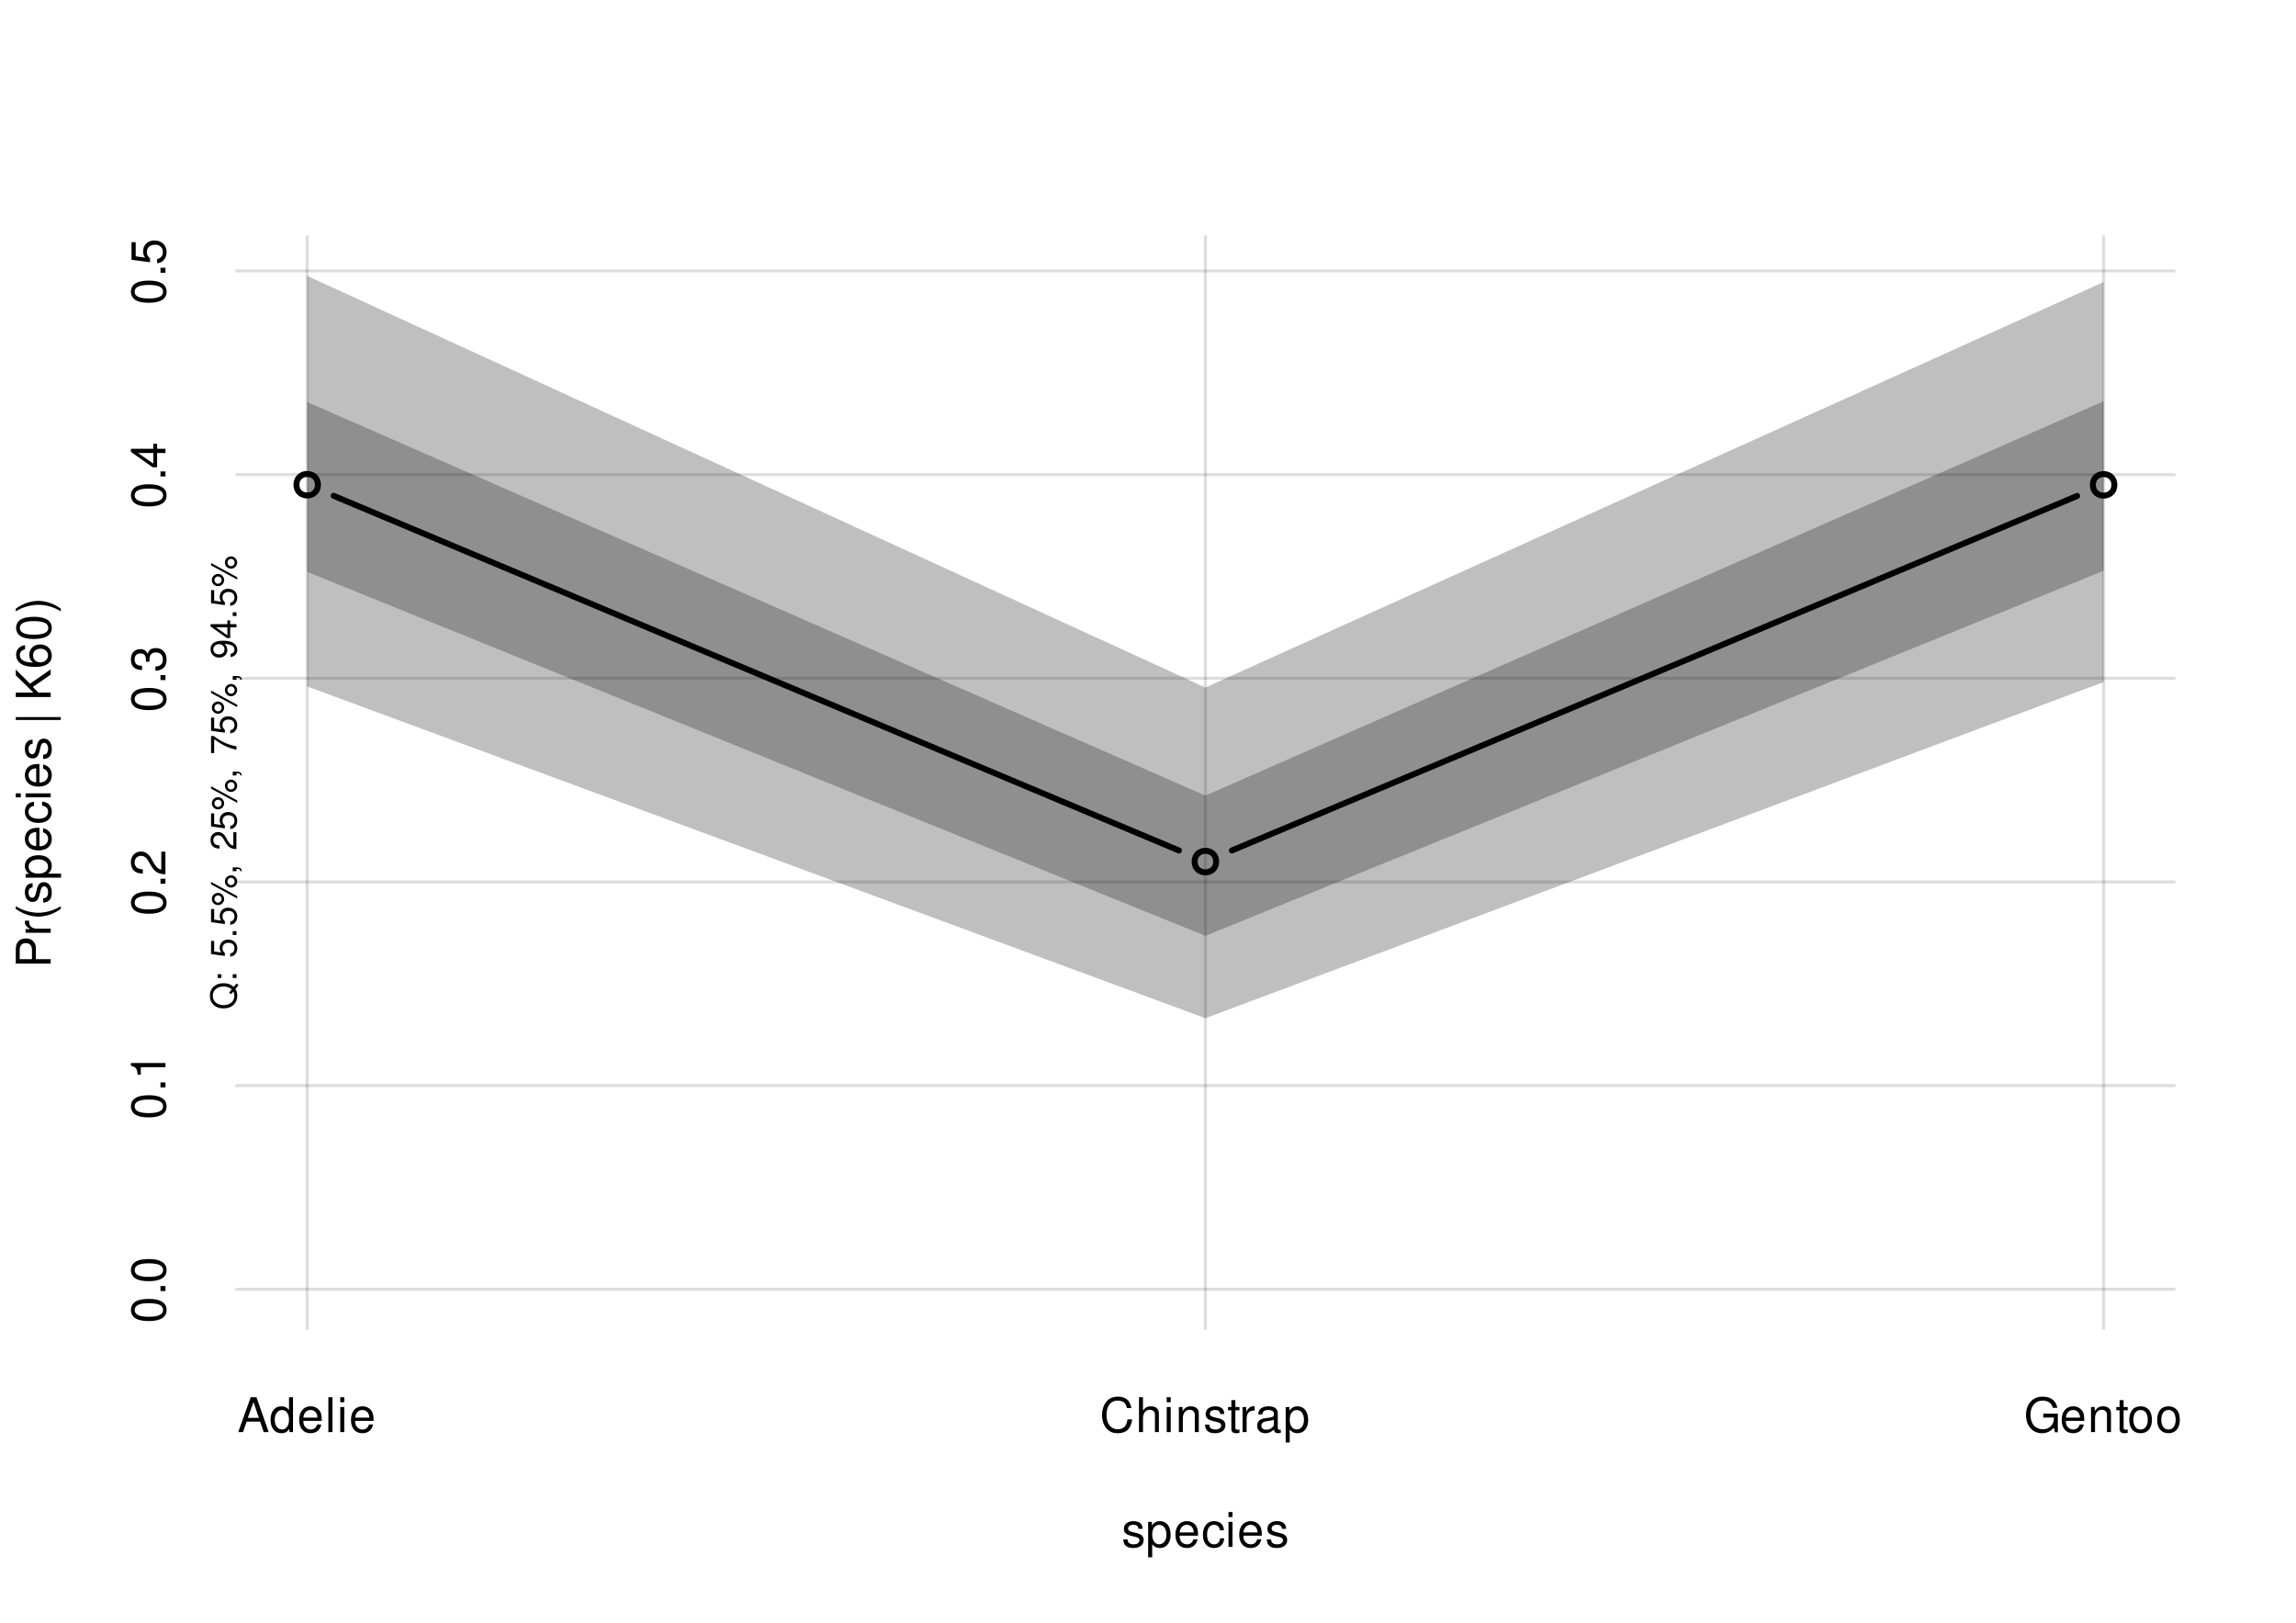
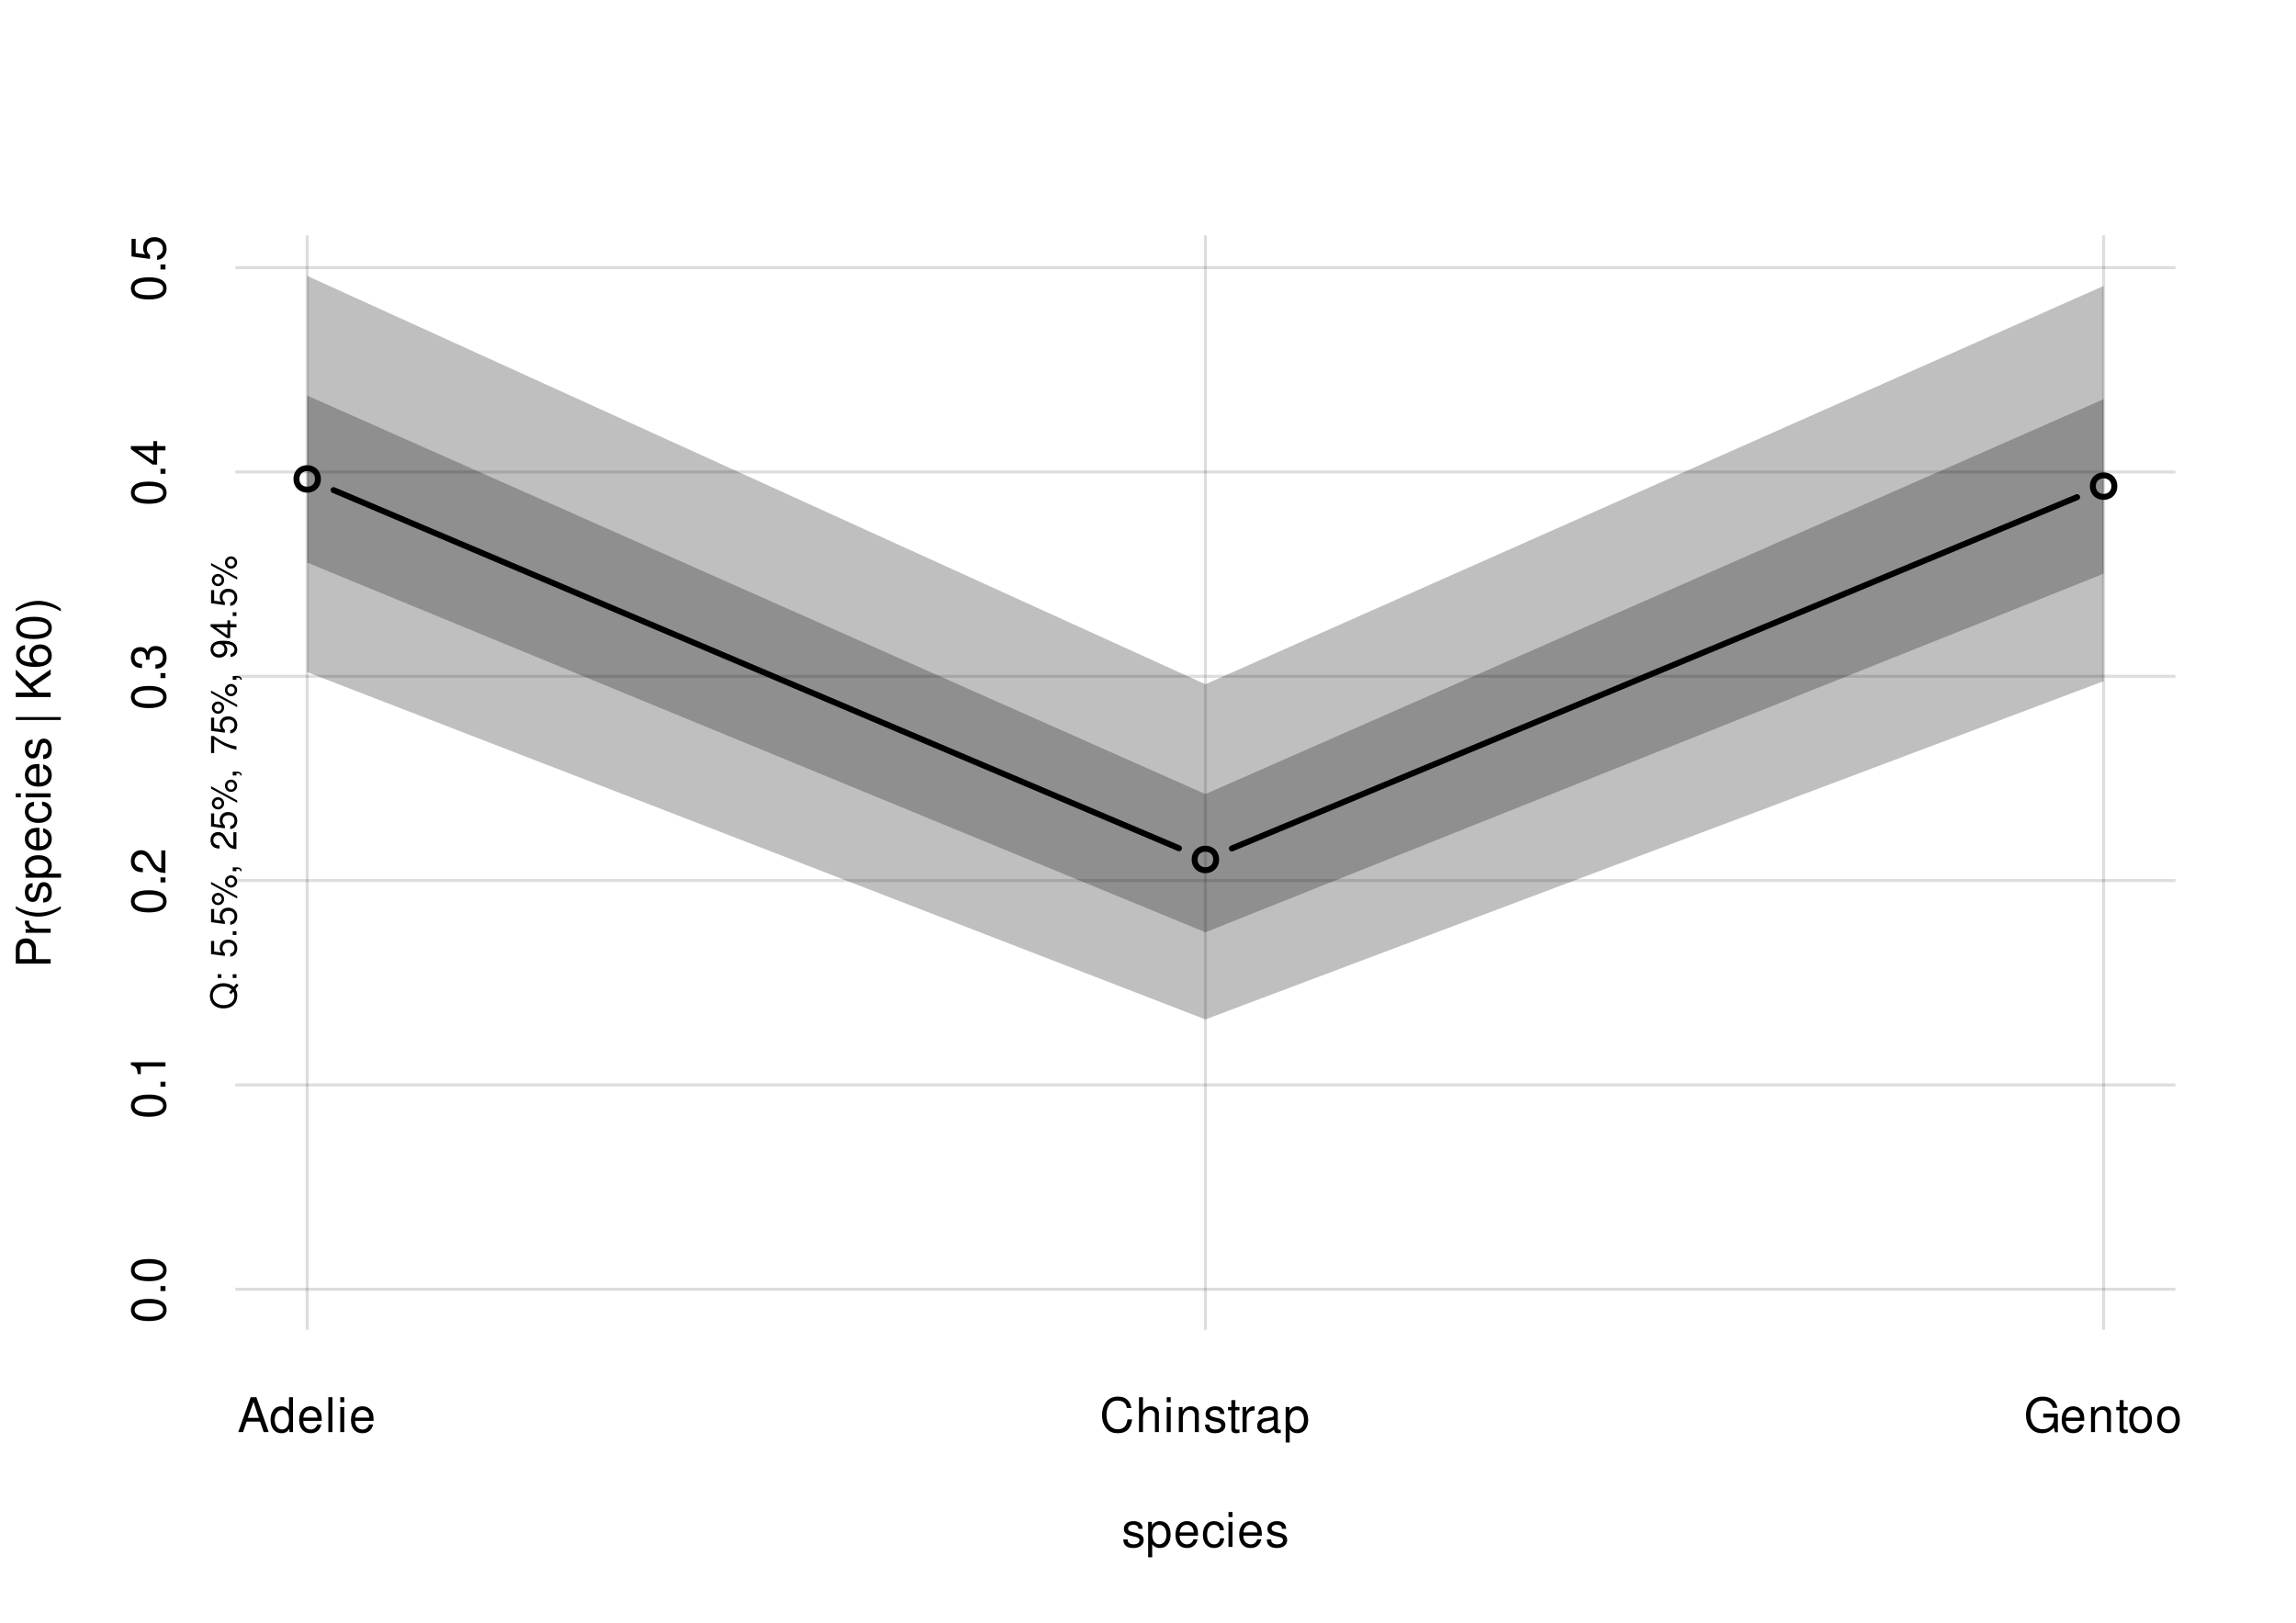
<svg xmlns="http://www.w3.org/2000/svg" xmlns:xlink="http://www.w3.org/1999/xlink" width="576pt" height="407pt" viewBox="0 0 576 407">
  <defs>
    <g>
      <g id="glyph-0-0">
        <path d="M 5.25 -4.531 C 5.25 -5.766 4.422 -6.469 2.969 -6.469 C 1.516 -6.469 0.562 -5.719 0.562 -4.547 C 0.562 -3.562 1.062 -3.094 2.562 -2.734 L 3.484 -2.516 C 4.188 -2.344 4.469 -2.094 4.469 -1.641 C 4.469 -1.047 3.875 -0.641 3 -0.641 C 2.453 -0.641 2 -0.797 1.75 -1.062 C 1.594 -1.25 1.531 -1.422 1.469 -1.875 L 0.406 -1.875 C 0.453 -0.422 1.266 0.281 2.922 0.281 C 4.5 0.281 5.516 -0.5 5.516 -1.719 C 5.516 -2.656 4.984 -3.172 3.734 -3.469 L 2.766 -3.703 C 1.953 -3.891 1.609 -4.156 1.609 -4.594 C 1.609 -5.188 2.125 -5.547 2.938 -5.547 C 3.75 -5.547 4.172 -5.203 4.203 -4.531 Z M 5.25 -4.531 " />
      </g>
      <g id="glyph-0-1">
        <path d="M 0.641 2.609 L 1.656 2.609 L 1.656 -0.656 C 2.188 -0.016 2.766 0.281 3.594 0.281 C 5.219 0.281 6.281 -1.031 6.281 -3.031 C 6.281 -5.141 5.25 -6.469 3.578 -6.469 C 2.719 -6.469 2.047 -6.078 1.578 -5.344 L 1.578 -6.281 L 0.641 -6.281 Z M 3.406 -5.531 C 4.516 -5.531 5.234 -4.562 5.234 -3.062 C 5.234 -1.625 4.5 -0.656 3.406 -0.656 C 2.344 -0.656 1.656 -1.625 1.656 -3.094 C 1.656 -4.578 2.344 -5.531 3.406 -5.531 Z M 3.406 -5.531 " />
      </g>
      <g id="glyph-0-2">
        <path d="M 6.156 -2.812 C 6.156 -3.766 6.078 -4.344 5.906 -4.812 C 5.5 -5.844 4.531 -6.469 3.359 -6.469 C 1.609 -6.469 0.484 -5.141 0.484 -3.062 C 0.484 -0.984 1.562 0.281 3.344 0.281 C 4.781 0.281 5.766 -0.547 6.031 -1.906 L 5.016 -1.906 C 4.734 -1.078 4.172 -0.641 3.375 -0.641 C 2.734 -0.641 2.203 -0.938 1.859 -1.469 C 1.625 -1.828 1.531 -2.188 1.531 -2.812 Z M 1.547 -3.625 C 1.625 -4.781 2.344 -5.547 3.344 -5.547 C 4.375 -5.547 5.078 -4.75 5.078 -3.625 Z M 1.547 -3.625 " />
      </g>
      <g id="glyph-0-3">
        <path d="M 5.656 -4.172 C 5.609 -4.781 5.469 -5.188 5.234 -5.531 C 4.797 -6.125 4.047 -6.469 3.172 -6.469 C 1.469 -6.469 0.375 -5.125 0.375 -3.031 C 0.375 -1.016 1.453 0.281 3.156 0.281 C 4.656 0.281 5.609 -0.625 5.719 -2.156 L 4.719 -2.156 C 4.547 -1.156 4.031 -0.641 3.188 -0.641 C 2.078 -0.641 1.422 -1.547 1.422 -3.031 C 1.422 -4.609 2.062 -5.547 3.156 -5.547 C 4 -5.547 4.531 -5.047 4.641 -4.172 Z M 5.656 -4.172 " />
      </g>
      <g id="glyph-0-4">
        <path d="M 1.797 -6.281 L 0.797 -6.281 L 0.797 0 L 1.797 0 Z M 1.797 -8.75 L 0.797 -8.75 L 0.797 -7.484 L 1.797 -7.484 Z M 1.797 -8.75 " />
      </g>
      <g id="glyph-0-5">
        <path d="M 5.688 -2.625 L 6.594 0 L 7.844 0 L 4.766 -8.75 L 3.328 -8.75 L 0.203 0 L 1.391 0 L 2.312 -2.625 Z M 5.375 -3.562 L 2.594 -3.562 L 4.031 -7.547 Z M 5.375 -3.562 " />
      </g>
      <g id="glyph-0-6">
        <path d="M 5.938 -8.75 L 4.938 -8.75 L 4.938 -5.5 C 4.531 -6.125 3.859 -6.469 3.016 -6.469 C 1.375 -6.469 0.312 -5.156 0.312 -3.156 C 0.312 -1.031 1.344 0.281 3.047 0.281 C 3.906 0.281 4.516 -0.047 5.047 -0.828 L 5.047 0 L 5.938 0 Z M 3.188 -5.531 C 4.266 -5.531 4.938 -4.578 4.938 -3.078 C 4.938 -1.625 4.25 -0.656 3.188 -0.656 C 2.094 -0.656 1.359 -1.625 1.359 -3.094 C 1.359 -4.562 2.094 -5.531 3.188 -5.531 Z M 3.188 -5.531 " />
      </g>
      <g id="glyph-0-7">
        <path d="M 1.828 -8.75 L 0.812 -8.75 L 0.812 0 L 1.828 0 Z M 1.828 -8.75 " />
      </g>
      <g id="glyph-0-8">
        <path d="M 7.938 -6.031 C 7.594 -7.953 6.484 -8.891 4.578 -8.891 C 3.391 -8.891 2.453 -8.516 1.797 -7.797 C 1.016 -6.938 0.578 -5.688 0.578 -4.266 C 0.578 -2.828 1.016 -1.594 1.844 -0.75 C 2.516 -0.047 3.391 0.281 4.531 0.281 C 6.656 0.281 7.859 -0.875 8.125 -3.188 L 6.969 -3.188 C 6.875 -2.594 6.75 -2.188 6.578 -1.844 C 6.219 -1.109 5.469 -0.703 4.531 -0.703 C 2.797 -0.703 1.688 -2.094 1.688 -4.281 C 1.688 -6.531 2.734 -7.906 4.438 -7.906 C 5.141 -7.906 5.812 -7.703 6.172 -7.359 C 6.484 -7.062 6.672 -6.703 6.797 -6.031 Z M 7.938 -6.031 " />
      </g>
      <g id="glyph-0-9">
        <path d="M 0.844 -8.75 L 0.844 0 L 1.844 0 L 1.844 -3.469 C 1.844 -4.75 2.516 -5.594 3.547 -5.594 C 3.875 -5.594 4.188 -5.5 4.422 -5.312 C 4.719 -5.094 4.844 -4.797 4.844 -4.359 L 4.844 0 L 5.828 0 L 5.828 -4.75 C 5.828 -5.812 5.078 -6.469 3.859 -6.469 C 2.969 -6.469 2.422 -6.188 1.844 -5.422 L 1.844 -8.75 Z M 0.844 -8.75 " />
      </g>
      <g id="glyph-0-10">
        <path d="M 0.844 -6.281 L 0.844 0 L 1.844 0 L 1.844 -3.469 C 1.844 -4.75 2.516 -5.594 3.547 -5.594 C 4.344 -5.594 4.844 -5.109 4.844 -4.359 L 4.844 0 L 5.844 0 L 5.844 -4.75 C 5.844 -5.797 5.062 -6.469 3.859 -6.469 C 2.922 -6.469 2.312 -6.109 1.766 -5.234 L 1.766 -6.281 Z M 0.844 -6.281 " />
      </g>
      <g id="glyph-0-11">
        <path d="M 3.047 -6.281 L 2.016 -6.281 L 2.016 -8.016 L 1.016 -8.016 L 1.016 -6.281 L 0.172 -6.281 L 0.172 -5.469 L 1.016 -5.469 L 1.016 -0.719 C 1.016 -0.078 1.453 0.281 2.234 0.281 C 2.5 0.281 2.719 0.25 3.047 0.188 L 3.047 -0.641 C 2.906 -0.609 2.766 -0.594 2.562 -0.594 C 2.141 -0.594 2.016 -0.719 2.016 -1.156 L 2.016 -5.469 L 3.047 -5.469 Z M 3.047 -6.281 " />
      </g>
      <g id="glyph-0-12">
        <path d="M 0.828 -6.281 L 0.828 0 L 1.844 0 L 1.844 -3.266 C 1.844 -4.781 2.469 -5.453 3.859 -5.406 L 3.859 -6.438 C 3.688 -6.453 3.594 -6.469 3.469 -6.469 C 2.812 -6.469 2.328 -6.078 1.75 -5.141 L 1.75 -6.281 Z M 0.828 -6.281 " />
      </g>
      <g id="glyph-0-13">
        <path d="M 6.422 -0.594 C 6.312 -0.562 6.266 -0.562 6.203 -0.562 C 5.859 -0.562 5.656 -0.75 5.656 -1.062 L 5.656 -4.75 C 5.656 -5.875 4.844 -6.469 3.297 -6.469 C 2.375 -6.469 1.641 -6.203 1.219 -5.734 C 0.922 -5.406 0.797 -5.047 0.781 -4.422 L 1.781 -4.422 C 1.875 -5.203 2.328 -5.547 3.266 -5.547 C 4.172 -5.547 4.672 -5.203 4.672 -4.609 L 4.672 -4.344 C 4.656 -3.906 4.438 -3.75 3.625 -3.641 C 2.203 -3.469 1.984 -3.422 1.609 -3.266 C 0.875 -2.953 0.5 -2.406 0.5 -1.578 C 0.5 -0.438 1.297 0.281 2.562 0.281 C 3.359 0.281 4 0 4.703 -0.641 C 4.781 0 5.094 0.281 5.734 0.281 C 5.953 0.281 6.078 0.25 6.422 0.172 Z M 4.672 -1.984 C 4.672 -1.641 4.578 -1.438 4.266 -1.156 C 3.859 -0.797 3.375 -0.594 2.781 -0.594 C 2 -0.594 1.547 -0.969 1.547 -1.609 C 1.547 -2.266 1.984 -2.609 3.062 -2.766 C 4.125 -2.906 4.328 -2.953 4.672 -3.109 Z M 4.672 -1.984 " />
      </g>
      <g id="glyph-0-14">
        <path d="M 8.516 -4.625 L 4.859 -4.625 L 4.859 -3.641 L 7.531 -3.641 L 7.531 -3.391 C 7.531 -1.844 6.375 -0.703 4.781 -0.703 C 3.891 -0.703 3.078 -1.031 2.562 -1.594 C 1.984 -2.219 1.641 -3.266 1.641 -4.344 C 1.641 -6.484 2.875 -7.906 4.719 -7.906 C 6.047 -7.906 7.016 -7.219 7.25 -6.094 L 8.391 -6.094 C 8.078 -7.875 6.734 -8.891 4.734 -8.891 C 3.656 -8.891 2.797 -8.609 2.109 -8.047 C 1.094 -7.219 0.531 -5.859 0.531 -4.281 C 0.531 -1.594 2.172 0.281 4.531 0.281 C 5.719 0.281 6.656 -0.172 7.531 -1.109 L 7.797 0.047 L 8.516 0.047 Z M 8.516 -4.625 " />
      </g>
      <g id="glyph-0-15">
        <path d="M 3.266 -6.469 C 1.484 -6.469 0.438 -5.203 0.438 -3.094 C 0.438 -0.969 1.484 0.281 3.281 0.281 C 5.047 0.281 6.125 -0.984 6.125 -3.047 C 6.125 -5.234 5.094 -6.469 3.266 -6.469 Z M 3.281 -5.547 C 4.406 -5.547 5.078 -4.625 5.078 -3.062 C 5.078 -1.578 4.375 -0.641 3.281 -0.641 C 2.156 -0.641 1.469 -1.578 1.469 -3.094 C 1.469 -4.625 2.156 -5.547 3.281 -5.547 Z M 3.281 -5.547 " />
      </g>
      <g id="glyph-1-0">
        <path d="M -3.703 -2.203 L -3.703 -4.953 C -3.703 -5.641 -3.906 -6.188 -4.328 -6.641 C -4.812 -7.172 -5.375 -7.406 -6.188 -7.406 C -7.828 -7.406 -8.75 -6.438 -8.75 -4.703 L -8.75 -1.094 L 0 -1.094 L 0 -2.203 Z M -4.688 -2.203 L -7.766 -2.203 L -7.766 -4.531 C -7.766 -5.609 -7.188 -6.234 -6.234 -6.234 C -5.266 -6.234 -4.688 -5.609 -4.688 -4.531 Z M -4.688 -2.203 " />
      </g>
      <g id="glyph-1-1">
        <path d="M -6.281 -0.828 L 0 -0.828 L 0 -1.844 L -3.266 -1.844 C -4.781 -1.844 -5.453 -2.469 -5.406 -3.859 L -6.438 -3.859 C -6.453 -3.688 -6.469 -3.594 -6.469 -3.469 C -6.469 -2.812 -6.078 -2.328 -5.141 -1.75 L -6.281 -1.75 Z M -6.281 -0.828 " />
      </g>
      <g id="glyph-1-2">
        <path d="M -8.75 -2.828 C -7.172 -1.625 -4.984 -0.875 -3.109 -0.875 C -1.219 -0.875 0.969 -1.625 2.547 -2.828 L 2.547 -3.484 C 0.828 -2.438 -1.188 -1.844 -3.109 -1.844 C -5.016 -1.844 -7.047 -2.438 -8.75 -3.484 Z M -8.75 -2.828 " />
      </g>
      <g id="glyph-1-3">
        <path d="M -4.531 -5.25 C -5.766 -5.25 -6.469 -4.422 -6.469 -2.969 C -6.469 -1.516 -5.719 -0.562 -4.547 -0.562 C -3.562 -0.562 -3.094 -1.062 -2.734 -2.562 L -2.516 -3.484 C -2.344 -4.188 -2.094 -4.469 -1.641 -4.469 C -1.047 -4.469 -0.641 -3.875 -0.641 -3 C -0.641 -2.453 -0.797 -2 -1.062 -1.75 C -1.25 -1.594 -1.422 -1.531 -1.875 -1.469 L -1.875 -0.406 C -0.422 -0.453 0.281 -1.266 0.281 -2.922 C 0.281 -4.5 -0.5 -5.516 -1.719 -5.516 C -2.656 -5.516 -3.172 -4.984 -3.469 -3.734 L -3.703 -2.766 C -3.891 -1.953 -4.156 -1.609 -4.594 -1.609 C -5.188 -1.609 -5.547 -2.125 -5.547 -2.938 C -5.547 -3.75 -5.203 -4.172 -4.531 -4.203 Z M -4.531 -5.25 " />
      </g>
      <g id="glyph-1-4">
        <path d="M 2.609 -0.641 L 2.609 -1.656 L -0.656 -1.656 C -0.016 -2.188 0.281 -2.766 0.281 -3.594 C 0.281 -5.219 -1.031 -6.281 -3.031 -6.281 C -5.141 -6.281 -6.469 -5.25 -6.469 -3.578 C -6.469 -2.719 -6.078 -2.047 -5.344 -1.578 L -6.281 -1.578 L -6.281 -0.641 Z M -5.531 -3.406 C -5.531 -4.516 -4.562 -5.234 -3.062 -5.234 C -1.625 -5.234 -0.656 -4.5 -0.656 -3.406 C -0.656 -2.344 -1.625 -1.656 -3.094 -1.656 C -4.578 -1.656 -5.531 -2.344 -5.531 -3.406 Z M -5.531 -3.406 " />
      </g>
      <g id="glyph-1-5">
        <path d="M -2.812 -6.156 C -3.766 -6.156 -4.344 -6.078 -4.812 -5.906 C -5.844 -5.5 -6.469 -4.531 -6.469 -3.359 C -6.469 -1.609 -5.141 -0.484 -3.062 -0.484 C -0.984 -0.484 0.281 -1.562 0.281 -3.344 C 0.281 -4.781 -0.547 -5.766 -1.906 -6.031 L -1.906 -5.016 C -1.078 -4.734 -0.641 -4.172 -0.641 -3.375 C -0.641 -2.734 -0.938 -2.203 -1.469 -1.859 C -1.828 -1.625 -2.188 -1.531 -2.812 -1.531 Z M -3.625 -1.547 C -4.781 -1.625 -5.547 -2.344 -5.547 -3.344 C -5.547 -4.375 -4.75 -5.078 -3.625 -5.078 Z M -3.625 -1.547 " />
      </g>
      <g id="glyph-1-6">
        <path d="M -4.172 -5.656 C -4.781 -5.609 -5.188 -5.469 -5.531 -5.234 C -6.125 -4.797 -6.469 -4.047 -6.469 -3.172 C -6.469 -1.469 -5.125 -0.375 -3.031 -0.375 C -1.016 -0.375 0.281 -1.453 0.281 -3.156 C 0.281 -4.656 -0.625 -5.609 -2.156 -5.719 L -2.156 -4.719 C -1.156 -4.547 -0.641 -4.031 -0.641 -3.188 C -0.641 -2.078 -1.547 -1.422 -3.031 -1.422 C -4.609 -1.422 -5.547 -2.062 -5.547 -3.156 C -5.547 -4 -5.047 -4.531 -4.172 -4.641 Z M -4.172 -5.656 " />
      </g>
      <g id="glyph-1-7">
        <path d="M -6.281 -1.797 L -6.281 -0.797 L 0 -0.797 L 0 -1.797 Z M -8.75 -1.797 L -8.75 -0.797 L -7.484 -0.797 L -7.484 -1.797 Z M -8.75 -1.797 " />
      </g>
      <g id="glyph-1-8">
</g>
      <g id="glyph-1-9">
        <path d="M -8.75 -1.203 L 2.547 -1.203 L 2.547 -1.922 L -8.75 -1.922 Z M -8.75 -1.203 " />
      </g>
      <g id="glyph-1-10">
        <path d="M -3.062 -2.062 L -4.484 -3.484 L 0 -6.578 L 0 -7.891 L -5.188 -4.297 L -8.75 -7.859 L -8.75 -6.422 L -4.312 -2.062 L -8.75 -2.062 L -8.75 -0.953 L 0 -0.953 L 0 -2.062 Z M -3.062 -2.062 " />
      </g>
      <g id="glyph-1-11">
        <path d="M -6.422 -5.969 C -7.844 -5.766 -8.672 -4.859 -8.672 -3.562 C -8.672 -2.625 -8.219 -1.781 -7.438 -1.281 C -6.594 -0.75 -5.531 -0.516 -3.953 -0.516 C -2.5 -0.516 -1.578 -0.719 -0.797 -1.234 C -0.094 -1.688 0.281 -2.438 0.281 -3.375 C 0.281 -4.984 -0.938 -6.156 -2.625 -6.156 C -4.219 -6.156 -5.359 -5.078 -5.359 -3.547 C -5.359 -2.719 -5.047 -2.047 -4.406 -1.594 C -6.547 -1.609 -7.734 -2.281 -7.734 -3.484 C -7.734 -4.234 -7.266 -4.75 -6.422 -4.922 Z M -4.422 -3.422 C -4.422 -4.438 -3.703 -5.078 -2.547 -5.078 C -1.453 -5.078 -0.656 -4.359 -0.656 -3.391 C -0.656 -2.406 -1.484 -1.656 -2.594 -1.656 C -3.672 -1.656 -4.422 -2.375 -4.422 -3.422 Z M -4.422 -3.422 " />
      </g>
      <g id="glyph-1-12">
        <path d="M -8.672 -3.297 C -8.672 -2.516 -8.312 -1.781 -7.734 -1.344 C -6.953 -0.797 -5.812 -0.516 -4.203 -0.516 C -1.266 -0.516 0.281 -1.469 0.281 -3.297 C 0.281 -5.094 -1.266 -6.078 -4.125 -6.078 C -5.812 -6.078 -6.938 -5.812 -7.734 -5.25 C -8.328 -4.812 -8.672 -4.109 -8.672 -3.297 Z M -7.734 -3.297 C -7.734 -4.438 -6.578 -5 -4.219 -5 C -1.75 -5 -0.594 -4.453 -0.594 -3.281 C -0.594 -2.156 -1.797 -1.594 -4.188 -1.594 C -6.578 -1.594 -7.734 -2.156 -7.734 -3.297 Z M -7.734 -3.297 " />
      </g>
      <g id="glyph-1-13">
        <path d="M 2.547 -1.109 C 0.969 -2.312 -1.219 -3.078 -3.094 -3.078 C -4.984 -3.078 -7.172 -2.312 -8.75 -1.109 L -8.75 -0.453 C -7.031 -1.516 -5.016 -2.094 -3.094 -2.094 C -1.188 -2.094 0.844 -1.516 2.547 -0.453 Z M 2.547 -1.109 " />
      </g>
      <g id="glyph-1-14">
        <path d="M -1.25 -2.297 L -1.25 -1.047 L 0 -1.047 L 0 -2.297 Z M -1.25 -2.297 " />
      </g>
      <g id="glyph-1-15">
        <path d="M -6.188 -3.109 L 0 -3.109 L 0 -4.156 L -8.672 -4.156 L -8.672 -3.469 C -7.344 -3.094 -7.156 -2.859 -6.953 -1.219 L -6.188 -1.219 Z M -6.188 -3.109 " />
      </g>
      <g id="glyph-1-16">
        <path d="M -1.047 -6.078 L -1.047 -1.594 C -1.766 -1.703 -2.219 -2.094 -2.859 -3.125 L -3.531 -4.328 C -4.188 -5.516 -5.078 -6.125 -6.141 -6.125 C -6.859 -6.125 -7.531 -5.844 -8 -5.344 C -8.453 -4.844 -8.672 -4.219 -8.672 -3.406 C -8.672 -2.328 -8.297 -1.531 -7.547 -1.062 C -7.094 -0.75 -6.547 -0.625 -5.672 -0.594 L -5.672 -1.656 C -6.266 -1.688 -6.609 -1.766 -6.906 -1.906 C -7.422 -2.188 -7.75 -2.734 -7.75 -3.375 C -7.75 -4.328 -7.062 -5.047 -6.125 -5.047 C -5.422 -5.047 -4.828 -4.656 -4.391 -3.906 L -3.75 -2.797 C -2.719 -1.016 -1.906 -0.5 -0.016 -0.406 L -0.016 -6.078 Z M -1.047 -6.078 " />
      </g>
      <g id="glyph-1-17">
        <path d="M -4 -2.656 L -4 -3.234 C -4 -4.375 -3.453 -4.984 -2.406 -4.984 C -1.312 -4.984 -0.656 -4.328 -0.656 -3.234 C -0.656 -2.078 -1.25 -1.516 -2.516 -1.438 L -2.516 -0.391 C -1.828 -0.438 -1.375 -0.547 -0.984 -0.75 C -0.141 -1.203 0.281 -2.031 0.281 -3.188 C 0.281 -4.938 -0.781 -6.078 -2.422 -6.078 C -3.531 -6.078 -4.125 -5.656 -4.484 -4.625 C -4.812 -5.422 -5.406 -5.812 -6.281 -5.812 C -7.781 -5.812 -8.672 -4.844 -8.672 -3.234 C -8.672 -1.516 -7.719 -0.594 -5.875 -0.562 L -5.875 -1.625 C -6.406 -1.625 -6.703 -1.688 -6.969 -1.812 C -7.469 -2.047 -7.75 -2.578 -7.75 -3.234 C -7.75 -4.172 -7.188 -4.734 -6.25 -4.734 C -5.641 -4.734 -5.266 -4.531 -5.062 -4.062 C -4.938 -3.766 -4.891 -3.391 -4.891 -2.656 Z M -4 -2.656 " />
      </g>
      <g id="glyph-1-18">
        <path d="M -2.094 -3.922 L 0 -3.922 L 0 -4.984 L -2.094 -4.984 L -2.094 -6.234 L -3.047 -6.234 L -3.047 -4.984 L -8.672 -4.984 L -8.672 -4.203 L -3.219 -0.344 L -2.094 -0.344 Z M -3.047 -3.922 L -3.047 -1.266 L -6.875 -3.922 Z M -3.047 -3.922 " />
      </g>
      <g id="glyph-1-19">
        <path d="M -8.516 -5.719 L -8.516 -1.312 L -3.875 -0.688 L -3.875 -1.656 C -4.469 -2.141 -4.672 -2.562 -4.672 -3.234 C -4.672 -4.375 -3.891 -5.078 -2.625 -5.078 C -1.406 -5.078 -0.656 -4.375 -0.656 -3.219 C -0.656 -2.297 -1.125 -1.734 -2.094 -1.469 L -2.094 -0.422 C -1.391 -0.562 -1.062 -0.688 -0.75 -0.938 C -0.094 -1.422 0.281 -2.281 0.281 -3.234 C 0.281 -4.953 -0.969 -6.156 -2.766 -6.156 C -4.453 -6.156 -5.609 -5.047 -5.609 -3.406 C -5.609 -2.812 -5.453 -2.328 -5.094 -1.844 L -7.469 -2.172 L -7.469 -5.719 Z M -8.516 -5.719 " />
      </g>
      <g id="glyph-2-0">
        <path d="M 0.016 -6.594 L -0.688 -5.75 C -1.375 -6.375 -2.203 -6.672 -3.25 -6.672 C -5.297 -6.672 -6.672 -5.406 -6.672 -3.516 C -6.672 -1.609 -5.297 -0.344 -3.234 -0.344 C -1.172 -0.344 0.203 -1.609 0.203 -3.516 C 0.203 -4.172 0.062 -4.703 -0.25 -5.234 L 0.531 -6.172 Z M -1.844 -4.328 L -1.344 -3.922 L -0.781 -4.578 C -0.594 -4.188 -0.531 -3.891 -0.531 -3.5 C -0.531 -2.109 -1.609 -1.172 -3.234 -1.172 C -4.844 -1.172 -5.938 -2.109 -5.938 -3.516 C -5.938 -4.906 -4.844 -5.844 -3.234 -5.844 C -2.391 -5.844 -1.734 -5.609 -1.188 -5.125 Z M -1.844 -4.328 " />
      </g>
      <g id="glyph-2-1">
        <path d="M -0.938 -1.922 L -0.938 -0.984 L 0 -0.984 L 0 -1.922 Z M -4.719 -1.922 L -4.719 -0.984 L -3.781 -0.984 L -3.781 -1.922 Z M -4.719 -1.922 " />
      </g>
      <g id="glyph-2-2">
</g>
      <g id="glyph-2-3">
        <path d="M -6.375 -4.281 L -6.375 -0.984 L -2.906 -0.516 L -2.906 -1.234 C -3.344 -1.609 -3.5 -1.922 -3.5 -2.422 C -3.5 -3.281 -2.922 -3.812 -1.969 -3.812 C -1.047 -3.812 -0.5 -3.281 -0.5 -2.406 C -0.5 -1.719 -0.844 -1.297 -1.562 -1.109 L -1.562 -0.312 C -1.047 -0.422 -0.797 -0.516 -0.562 -0.703 C -0.078 -1.062 0.203 -1.703 0.203 -2.438 C 0.203 -3.719 -0.734 -4.609 -2.078 -4.609 C -3.344 -4.609 -4.203 -3.781 -4.203 -2.562 C -4.203 -2.109 -4.094 -1.75 -3.812 -1.375 L -5.594 -1.625 L -5.594 -4.281 Z M -6.375 -4.281 " />
      </g>
      <g id="glyph-2-4">
        <path d="M -0.938 -1.719 L -0.938 -0.781 L 0 -0.781 L 0 -1.719 Z M -0.938 -1.719 " />
      </g>
      <g id="glyph-2-5">
        <path d="M -6.172 -1.797 C -6.172 -0.938 -5.469 -0.266 -4.625 -0.266 C -3.781 -0.266 -3.094 -0.938 -3.094 -1.797 C -3.094 -2.641 -3.781 -3.328 -4.609 -3.328 C -5.484 -3.328 -6.172 -2.656 -6.172 -1.797 Z M -5.531 -1.797 C -5.531 -2.297 -5.125 -2.703 -4.609 -2.703 C -4.125 -2.703 -3.719 -2.297 -3.719 -1.797 C -3.719 -1.297 -4.125 -0.875 -4.625 -0.875 C -5.125 -0.875 -5.531 -1.281 -5.531 -1.797 Z M -6.375 -5.484 L 0.188 -1.922 L 0.188 -2.516 L -6.375 -6.078 Z M -2.891 -6.188 C -2.891 -5.344 -2.219 -4.656 -1.375 -4.656 C -0.516 -4.656 0.172 -5.344 0.172 -6.203 C 0.172 -7.031 -0.516 -7.734 -1.344 -7.734 C -2.219 -7.734 -2.891 -7.062 -2.891 -6.188 Z M -2.266 -6.188 C -2.266 -6.703 -1.859 -7.109 -1.344 -7.109 C -0.859 -7.109 -0.453 -6.703 -0.453 -6.203 C -0.453 -5.688 -0.859 -5.281 -1.375 -5.281 C -1.859 -5.281 -2.266 -5.688 -2.266 -6.188 Z M -2.266 -6.188 " />
      </g>
      <g id="glyph-2-6">
        <path d="M -0.938 -0.781 L 0 -0.781 L 0 -1.328 L 0.156 -1.328 C 0.781 -1.328 0.969 -1.203 0.984 -0.781 L 1.328 -0.781 C 1.344 -1.375 0.906 -1.734 0.141 -1.734 L -0.938 -1.734 Z M -0.938 -0.781 " />
      </g>
      <g id="glyph-2-7">
        <path d="M -0.781 -4.547 L -0.781 -1.203 C -1.328 -1.281 -1.672 -1.562 -2.141 -2.344 L -2.641 -3.25 C -3.141 -4.141 -3.812 -4.594 -4.609 -4.594 C -5.141 -4.594 -5.656 -4.391 -6 -4 C -6.344 -3.625 -6.5 -3.156 -6.5 -2.562 C -6.5 -1.75 -6.219 -1.141 -5.656 -0.797 C -5.312 -0.562 -4.906 -0.469 -4.25 -0.453 L -4.25 -1.234 C -4.703 -1.266 -4.953 -1.328 -5.172 -1.438 C -5.578 -1.641 -5.812 -2.047 -5.812 -2.531 C -5.812 -3.25 -5.297 -3.781 -4.594 -3.781 C -4.062 -3.781 -3.625 -3.484 -3.297 -2.922 L -2.812 -2.094 C -2.047 -0.766 -1.438 -0.375 -0.016 -0.312 L -0.016 -4.547 Z M -0.781 -4.547 " />
      </g>
      <g id="glyph-2-8">
        <path d="M -6.375 -4.688 L -6.375 -0.406 L -5.594 -0.406 L -5.594 -3.859 C -3.422 -2.344 -2.094 -1.719 0 -1.234 L 0 -2.094 C -2.047 -2.438 -3.797 -3.234 -5.719 -4.688 Z M -6.375 -4.688 " />
      </g>
      <g id="glyph-2-9">
        <path d="M -1.484 -0.484 C -0.422 -0.625 0.203 -1.312 0.203 -2.281 C 0.203 -3 -0.141 -3.625 -0.719 -4 C -1.359 -4.406 -2.156 -4.578 -3.328 -4.578 C -4.422 -4.578 -5.125 -4.422 -5.703 -4.047 C -6.234 -3.688 -6.5 -3.125 -6.5 -2.438 C -6.5 -1.219 -5.594 -0.344 -4.344 -0.344 C -3.141 -0.344 -2.297 -1.156 -2.297 -2.297 C -2.297 -2.906 -2.516 -3.359 -3 -3.766 C -1.391 -3.75 -0.5 -3.25 -0.5 -2.344 C -0.5 -1.781 -0.859 -1.391 -1.484 -1.266 Z M -5.812 -2.422 C -5.812 -3.156 -5.188 -3.719 -4.359 -3.719 C -3.562 -3.719 -3 -3.172 -3 -2.391 C -3 -1.625 -3.531 -1.156 -4.406 -1.156 C -5.219 -1.156 -5.812 -1.688 -5.812 -2.422 Z M -5.812 -2.422 " />
      </g>
      <g id="glyph-2-10">
        <path d="M -1.578 -2.938 L 0 -2.938 L 0 -3.734 L -1.578 -3.734 L -1.578 -4.688 L -2.281 -4.688 L -2.281 -3.734 L -6.5 -3.734 L -6.5 -3.156 L -2.406 -0.25 L -1.578 -0.25 Z M -2.281 -2.938 L -2.281 -0.938 L -5.156 -2.938 Z M -2.281 -2.938 " />
      </g>
    </g>
    <clipPath id="clip-0">
      <path clip-rule="nonzero" d="M 59.039 323 L 545.758 323 L 545.758 324 L 59.039 324 Z M 59.039 323 " />
    </clipPath>
    <clipPath id="clip-1">
      <path clip-rule="nonzero" d="M 59.039 271 L 545.758 271 L 545.758 273 L 59.039 273 Z M 59.039 271 " />
    </clipPath>
    <clipPath id="clip-2">
      <path clip-rule="nonzero" d="M 59.039 220 L 545.758 220 L 545.758 222 L 59.039 222 Z M 59.039 220 " />
    </clipPath>
    <clipPath id="clip-3">
      <path clip-rule="nonzero" d="M 59.039 169 L 545.758 169 L 545.758 171 L 59.039 171 Z M 59.039 169 " />
    </clipPath>
    <clipPath id="clip-4">
-       <path clip-rule="nonzero" d="M 59.039 118 L 545.758 118 L 545.758 120 L 59.039 120 Z M 59.039 118 " />
+       <path clip-rule="nonzero" d="M 59.039 118 L 545.758 118 L 545.758 119 L 59.039 119 Z M 59.039 118 " />
    </clipPath>
    <clipPath id="clip-5">
-       <path clip-rule="nonzero" d="M 59.039 67 L 545.758 67 L 545.758 69 L 59.039 69 Z M 59.039 67 " />
+       <path clip-rule="nonzero" d="M 59.039 66 L 545.758 66 L 545.758 68 L 59.039 68 Z M 59.039 66 " />
    </clipPath>
    <clipPath id="clip-6">
      <path clip-rule="nonzero" d="M 76 59.039 L 78 59.039 L 78 333.559 L 76 333.559 Z M 76 59.039 " />
    </clipPath>
    <clipPath id="clip-7">
      <path clip-rule="nonzero" d="M 302 59.039 L 303 59.039 L 303 333.559 L 302 333.559 Z M 302 59.039 " />
    </clipPath>
    <clipPath id="clip-8">
      <path clip-rule="nonzero" d="M 527 59.039 L 529 59.039 L 529 333.559 L 527 333.559 Z M 527 59.039 " />
    </clipPath>
  </defs>
  <rect x="-57.6" y="-40.7" width="691.2" height="488.4" fill="rgb(100%, 100%, 100%)" fill-opacity="1" />
  <g fill="rgb(0%, 0%, 0%)" fill-opacity="1">
    <use xlink:href="#glyph-0-0" x="281.398" y="388.029" />
    <use xlink:href="#glyph-0-1" x="287.398" y="388.029" />
    <use xlink:href="#glyph-0-2" x="294.398" y="388.029" />
    <use xlink:href="#glyph-0-3" x="301.398" y="388.029" />
    <use xlink:href="#glyph-0-4" x="307.398" y="388.029" />
    <use xlink:href="#glyph-0-2" x="310.398" y="388.029" />
    <use xlink:href="#glyph-0-0" x="317.398" y="388.029" />
  </g>
  <g fill="rgb(0%, 0%, 0%)" fill-opacity="1">
    <use xlink:href="#glyph-1-0" x="12.709" y="242.801" />
    <use xlink:href="#glyph-1-1" x="12.709" y="234.801" />
    <use xlink:href="#glyph-1-2" x="12.709" y="230.801" />
    <use xlink:href="#glyph-1-3" x="12.709" y="226.801" />
    <use xlink:href="#glyph-1-4" x="12.709" y="220.801" />
    <use xlink:href="#glyph-1-5" x="12.709" y="213.801" />
    <use xlink:href="#glyph-1-6" x="12.709" y="206.801" />
    <use xlink:href="#glyph-1-7" x="12.709" y="200.801" />
    <use xlink:href="#glyph-1-5" x="12.709" y="197.801" />
    <use xlink:href="#glyph-1-3" x="12.709" y="190.801" />
    <use xlink:href="#glyph-1-8" x="12.709" y="184.801" />
    <use xlink:href="#glyph-1-9" x="12.709" y="181.801" />
    <use xlink:href="#glyph-1-8" x="12.709" y="178.801" />
    <use xlink:href="#glyph-1-10" x="12.709" y="175.801" />
    <use xlink:href="#glyph-1-11" x="12.709" y="167.801" />
    <use xlink:href="#glyph-1-12" x="12.709" y="160.801" />
    <use xlink:href="#glyph-1-13" x="12.709" y="153.801" />
  </g>
-   <path fill-rule="nonzero" fill="rgb(0%, 0%, 0%)" fill-opacity="0.251" d="M 77.066 172.191 L 302.398 255.41 L 527.734 171.082 L 527.734 70.742 L 302.398 172.461 L 77.066 69.207 Z M 77.066 172.191 " />
-   <path fill-rule="nonzero" fill="rgb(0%, 0%, 0%)" fill-opacity="0.251" d="M 77.066 143.457 L 302.398 234.75 L 527.734 143.176 L 527.734 100.645 L 302.398 199.566 L 77.066 100.836 Z M 77.066 143.457 " />
-   <path fill="none" stroke-width="1.5" stroke-linecap="round" stroke-linejoin="round" stroke="rgb(0%, 0%, 0%)" stroke-opacity="1" stroke-miterlimit="10" d="M 83.707 124.375 L 295.762 213.336 " />
-   <path fill="none" stroke-width="1.5" stroke-linecap="round" stroke-linejoin="round" stroke="rgb(0%, 0%, 0%)" stroke-opacity="1" stroke-miterlimit="10" d="M 309.039 213.336 L 521.094 124.406 " />
-   <path fill="none" stroke-width="1.5" stroke-linecap="round" stroke-linejoin="round" stroke="rgb(0%, 0%, 0%)" stroke-opacity="1" stroke-miterlimit="10" d="M 79.766 121.59 C 79.766 125.191 74.367 125.191 74.367 121.59 C 74.367 117.992 79.766 117.992 79.766 121.59 " />
-   <path fill="none" stroke-width="1.5" stroke-linecap="round" stroke-linejoin="round" stroke="rgb(0%, 0%, 0%)" stroke-opacity="1" stroke-miterlimit="10" d="M 305.102 216.121 C 305.102 219.719 299.699 219.719 299.699 216.121 C 299.699 212.52 305.102 212.52 305.102 216.121 " />
-   <path fill="none" stroke-width="1.5" stroke-linecap="round" stroke-linejoin="round" stroke="rgb(0%, 0%, 0%)" stroke-opacity="1" stroke-miterlimit="10" d="M 530.434 121.621 C 530.434 125.223 525.035 125.223 525.035 121.621 C 525.035 118.023 530.434 118.023 530.434 121.621 " />
+   <path fill-rule="nonzero" fill="rgb(0%, 0%, 0%)" fill-opacity="0.251" d="M 77.066 168.598 L 302.398 255.715 L 527.734 170.871 L 527.734 71.723 L 302.398 171.645 L 77.066 69.207 Z M 77.066 168.598 " />
+   <path fill-rule="nonzero" fill="rgb(0%, 0%, 0%)" fill-opacity="0.251" d="M 77.066 141.129 L 302.398 233.859 L 527.734 143.922 L 527.734 100.133 L 302.398 199.188 L 77.066 99.223 Z M 77.066 141.129 " />
+   <path fill="none" stroke-width="1.5" stroke-linecap="round" stroke-linejoin="round" stroke="rgb(0%, 0%, 0%)" stroke-opacity="1" stroke-miterlimit="10" d="M 83.695 122.941 L 295.77 212.777 " />
+   <path fill="none" stroke-width="1.5" stroke-linecap="round" stroke-linejoin="round" stroke="rgb(0%, 0%, 0%)" stroke-opacity="1" stroke-miterlimit="10" d="M 309.047 212.824 L 521.086 124.707 " />
+   <path fill="none" stroke-width="1.5" stroke-linecap="round" stroke-linejoin="round" stroke="rgb(0%, 0%, 0%)" stroke-opacity="1" stroke-miterlimit="10" d="M 79.766 120.133 C 79.766 123.734 74.367 123.734 74.367 120.133 C 74.367 116.531 79.766 116.531 79.766 120.133 " />
+   <path fill="none" stroke-width="1.5" stroke-linecap="round" stroke-linejoin="round" stroke="rgb(0%, 0%, 0%)" stroke-opacity="1" stroke-miterlimit="10" d="M 305.102 215.586 C 305.102 219.188 299.699 219.188 299.699 215.586 C 299.699 211.988 305.102 211.988 305.102 215.586 " />
+   <path fill="none" stroke-width="1.5" stroke-linecap="round" stroke-linejoin="round" stroke="rgb(0%, 0%, 0%)" stroke-opacity="1" stroke-miterlimit="10" d="M 530.434 121.945 C 530.434 125.543 525.035 125.543 525.035 121.945 C 525.035 118.344 530.434 118.344 530.434 121.945 " />
  <g fill="rgb(0%, 0%, 0%)" fill-opacity="1">
    <use xlink:href="#glyph-0-5" x="59.566" y="359.229" />
    <use xlink:href="#glyph-0-6" x="67.566" y="359.229" />
    <use xlink:href="#glyph-0-2" x="74.566" y="359.229" />
    <use xlink:href="#glyph-0-7" x="81.566" y="359.229" />
    <use xlink:href="#glyph-0-4" x="84.566" y="359.229" />
    <use xlink:href="#glyph-0-2" x="87.566" y="359.229" />
  </g>
  <g fill="rgb(0%, 0%, 0%)" fill-opacity="1">
    <use xlink:href="#glyph-0-8" x="275.898" y="359.229" />
    <use xlink:href="#glyph-0-9" x="284.898" y="359.229" />
    <use xlink:href="#glyph-0-4" x="291.898" y="359.229" />
    <use xlink:href="#glyph-0-10" x="294.898" y="359.229" />
    <use xlink:href="#glyph-0-0" x="301.898" y="359.229" />
    <use xlink:href="#glyph-0-11" x="307.898" y="359.229" />
    <use xlink:href="#glyph-0-12" x="310.898" y="359.229" />
    <use xlink:href="#glyph-0-13" x="314.898" y="359.229" />
    <use xlink:href="#glyph-0-1" x="321.898" y="359.229" />
  </g>
  <g fill="rgb(0%, 0%, 0%)" fill-opacity="1">
    <use xlink:href="#glyph-0-14" x="507.734" y="359.229" />
    <use xlink:href="#glyph-0-2" x="516.734" y="359.229" />
    <use xlink:href="#glyph-0-10" x="523.734" y="359.229" />
    <use xlink:href="#glyph-0-11" x="530.734" y="359.229" />
    <use xlink:href="#glyph-0-15" x="533.734" y="359.229" />
    <use xlink:href="#glyph-0-15" x="540.734" y="359.229" />
  </g>
  <g fill="rgb(0%, 0%, 0%)" fill-opacity="1">
    <use xlink:href="#glyph-1-12" x="41.51" y="331.895" />
    <use xlink:href="#glyph-1-14" x="41.51" y="324.895" />
    <use xlink:href="#glyph-1-12" x="41.51" y="321.895" />
  </g>
  <g fill="rgb(0%, 0%, 0%)" fill-opacity="1">
-     <use xlink:href="#glyph-1-12" x="41.51" y="280.809" />
-     <use xlink:href="#glyph-1-14" x="41.51" y="273.809" />
-     <use xlink:href="#glyph-1-15" x="41.51" y="270.809" />
-   </g>
-   <g fill="rgb(0%, 0%, 0%)" fill-opacity="1">
-     <use xlink:href="#glyph-1-12" x="41.51" y="229.723" />
-     <use xlink:href="#glyph-1-14" x="41.51" y="222.723" />
-     <use xlink:href="#glyph-1-16" x="41.51" y="219.723" />
-   </g>
-   <g fill="rgb(0%, 0%, 0%)" fill-opacity="1">
-     <use xlink:href="#glyph-1-12" x="41.51" y="178.641" />
-     <use xlink:href="#glyph-1-14" x="41.51" y="171.641" />
-     <use xlink:href="#glyph-1-17" x="41.51" y="168.641" />
-   </g>
-   <g fill="rgb(0%, 0%, 0%)" fill-opacity="1">
-     <use xlink:href="#glyph-1-12" x="41.51" y="127.555" />
-     <use xlink:href="#glyph-1-14" x="41.51" y="120.555" />
-     <use xlink:href="#glyph-1-18" x="41.51" y="117.555" />
-   </g>
-   <g fill="rgb(0%, 0%, 0%)" fill-opacity="1">
-     <use xlink:href="#glyph-1-12" x="41.51" y="76.469" />
-     <use xlink:href="#glyph-1-14" x="41.51" y="69.469" />
-     <use xlink:href="#glyph-1-19" x="41.51" y="66.469" />
+     <use xlink:href="#glyph-1-12" x="41.51" y="280.641" />
+     <use xlink:href="#glyph-1-14" x="41.51" y="273.641" />
+     <use xlink:href="#glyph-1-15" x="41.51" y="270.641" />
+   </g>
+   <g fill="rgb(0%, 0%, 0%)" fill-opacity="1">
+     <use xlink:href="#glyph-1-12" x="41.51" y="229.391" />
+     <use xlink:href="#glyph-1-14" x="41.51" y="222.391" />
+     <use xlink:href="#glyph-1-16" x="41.51" y="219.391" />
+   </g>
+   <g fill="rgb(0%, 0%, 0%)" fill-opacity="1">
+     <use xlink:href="#glyph-1-12" x="41.51" y="178.137" />
+     <use xlink:href="#glyph-1-14" x="41.51" y="171.137" />
+     <use xlink:href="#glyph-1-17" x="41.51" y="168.137" />
+   </g>
+   <g fill="rgb(0%, 0%, 0%)" fill-opacity="1">
+     <use xlink:href="#glyph-1-12" x="41.51" y="126.887" />
+     <use xlink:href="#glyph-1-14" x="41.51" y="119.887" />
+     <use xlink:href="#glyph-1-18" x="41.51" y="116.887" />
+   </g>
+   <g fill="rgb(0%, 0%, 0%)" fill-opacity="1">
+     <use xlink:href="#glyph-1-12" x="41.51" y="75.637" />
+     <use xlink:href="#glyph-1-14" x="41.51" y="68.637" />
+     <use xlink:href="#glyph-1-19" x="41.51" y="65.637" />
  </g>
  <g clip-path="url(#clip-0)">
    <path fill="none" stroke-width="0.75" stroke-linecap="round" stroke-linejoin="round" stroke="rgb(0%, 0%, 0%)" stroke-opacity="0.133" stroke-miterlimit="10" d="M 59.039 323.395 L 545.762 323.395 " />
  </g>
  <g clip-path="url(#clip-1)">
-     <path fill="none" stroke-width="0.75" stroke-linecap="round" stroke-linejoin="round" stroke="rgb(0%, 0%, 0%)" stroke-opacity="0.133" stroke-miterlimit="10" d="M 59.039 272.309 L 545.762 272.309 " />
+     <path fill="none" stroke-width="0.75" stroke-linecap="round" stroke-linejoin="round" stroke="rgb(0%, 0%, 0%)" stroke-opacity="0.133" stroke-miterlimit="10" d="M 59.039 272.141 L 545.762 272.141 " />
  </g>
  <g clip-path="url(#clip-2)">
-     <path fill="none" stroke-width="0.75" stroke-linecap="round" stroke-linejoin="round" stroke="rgb(0%, 0%, 0%)" stroke-opacity="0.133" stroke-miterlimit="10" d="M 59.039 221.223 L 545.762 221.223 " />
+     <path fill="none" stroke-width="0.75" stroke-linecap="round" stroke-linejoin="round" stroke="rgb(0%, 0%, 0%)" stroke-opacity="0.133" stroke-miterlimit="10" d="M 59.039 220.891 L 545.762 220.891 " />
  </g>
  <g clip-path="url(#clip-3)">
-     <path fill="none" stroke-width="0.75" stroke-linecap="round" stroke-linejoin="round" stroke="rgb(0%, 0%, 0%)" stroke-opacity="0.133" stroke-miterlimit="10" d="M 59.039 170.141 L 545.762 170.141 " />
+     <path fill="none" stroke-width="0.75" stroke-linecap="round" stroke-linejoin="round" stroke="rgb(0%, 0%, 0%)" stroke-opacity="0.133" stroke-miterlimit="10" d="M 59.039 169.637 L 545.762 169.637 " />
  </g>
  <g clip-path="url(#clip-4)">
-     <path fill="none" stroke-width="0.75" stroke-linecap="round" stroke-linejoin="round" stroke="rgb(0%, 0%, 0%)" stroke-opacity="0.133" stroke-miterlimit="10" d="M 59.039 119.055 L 545.762 119.055 " />
+     <path fill="none" stroke-width="0.75" stroke-linecap="round" stroke-linejoin="round" stroke="rgb(0%, 0%, 0%)" stroke-opacity="0.133" stroke-miterlimit="10" d="M 59.039 118.387 L 545.762 118.387 " />
  </g>
  <g clip-path="url(#clip-5)">
-     <path fill="none" stroke-width="0.75" stroke-linecap="round" stroke-linejoin="round" stroke="rgb(0%, 0%, 0%)" stroke-opacity="0.133" stroke-miterlimit="10" d="M 59.039 67.969 L 545.762 67.969 " />
+     <path fill="none" stroke-width="0.75" stroke-linecap="round" stroke-linejoin="round" stroke="rgb(0%, 0%, 0%)" stroke-opacity="0.133" stroke-miterlimit="10" d="M 59.039 67.137 L 545.762 67.137 " />
  </g>
  <g clip-path="url(#clip-6)">
    <path fill="none" stroke-width="0.75" stroke-linecap="round" stroke-linejoin="round" stroke="rgb(0%, 0%, 0%)" stroke-opacity="0.133" stroke-miterlimit="10" d="M 77.066 333.559 L 77.066 59.039 " />
  </g>
  <g clip-path="url(#clip-7)">
    <path fill="none" stroke-width="0.75" stroke-linecap="round" stroke-linejoin="round" stroke="rgb(0%, 0%, 0%)" stroke-opacity="0.133" stroke-miterlimit="10" d="M 302.398 333.559 L 302.398 59.039 " />
  </g>
  <g clip-path="url(#clip-8)">
    <path fill="none" stroke-width="0.75" stroke-linecap="round" stroke-linejoin="round" stroke="rgb(0%, 0%, 0%)" stroke-opacity="0.133" stroke-miterlimit="10" d="M 527.734 333.559 L 527.734 59.039 " />
  </g>
  <g fill="rgb(0%, 0%, 0%)" fill-opacity="1">
    <use xlink:href="#glyph-2-0" x="59.322" y="253.301" />
    <use xlink:href="#glyph-2-1" x="59.322" y="246.301" />
    <use xlink:href="#glyph-2-2" x="59.322" y="243.301" />
    <use xlink:href="#glyph-2-3" x="59.322" y="240.301" />
    <use xlink:href="#glyph-2-4" x="59.322" y="235.301" />
    <use xlink:href="#glyph-2-3" x="59.322" y="232.301" />
    <use xlink:href="#glyph-2-5" x="59.322" y="227.301" />
    <use xlink:href="#glyph-2-6" x="59.322" y="219.301" />
    <use xlink:href="#glyph-2-2" x="59.322" y="216.301" />
    <use xlink:href="#glyph-2-7" x="59.322" y="213.301" />
    <use xlink:href="#glyph-2-3" x="59.322" y="208.301" />
    <use xlink:href="#glyph-2-5" x="59.322" y="203.301" />
    <use xlink:href="#glyph-2-6" x="59.322" y="195.301" />
    <use xlink:href="#glyph-2-2" x="59.322" y="192.301" />
    <use xlink:href="#glyph-2-8" x="59.322" y="189.301" />
    <use xlink:href="#glyph-2-3" x="59.322" y="184.301" />
    <use xlink:href="#glyph-2-5" x="59.322" y="179.301" />
    <use xlink:href="#glyph-2-6" x="59.322" y="171.301" />
    <use xlink:href="#glyph-2-2" x="59.322" y="168.301" />
    <use xlink:href="#glyph-2-9" x="59.322" y="165.301" />
    <use xlink:href="#glyph-2-10" x="59.322" y="160.301" />
    <use xlink:href="#glyph-2-4" x="59.322" y="155.301" />
    <use xlink:href="#glyph-2-3" x="59.322" y="152.301" />
    <use xlink:href="#glyph-2-5" x="59.322" y="147.301" />
  </g>
</svg>
